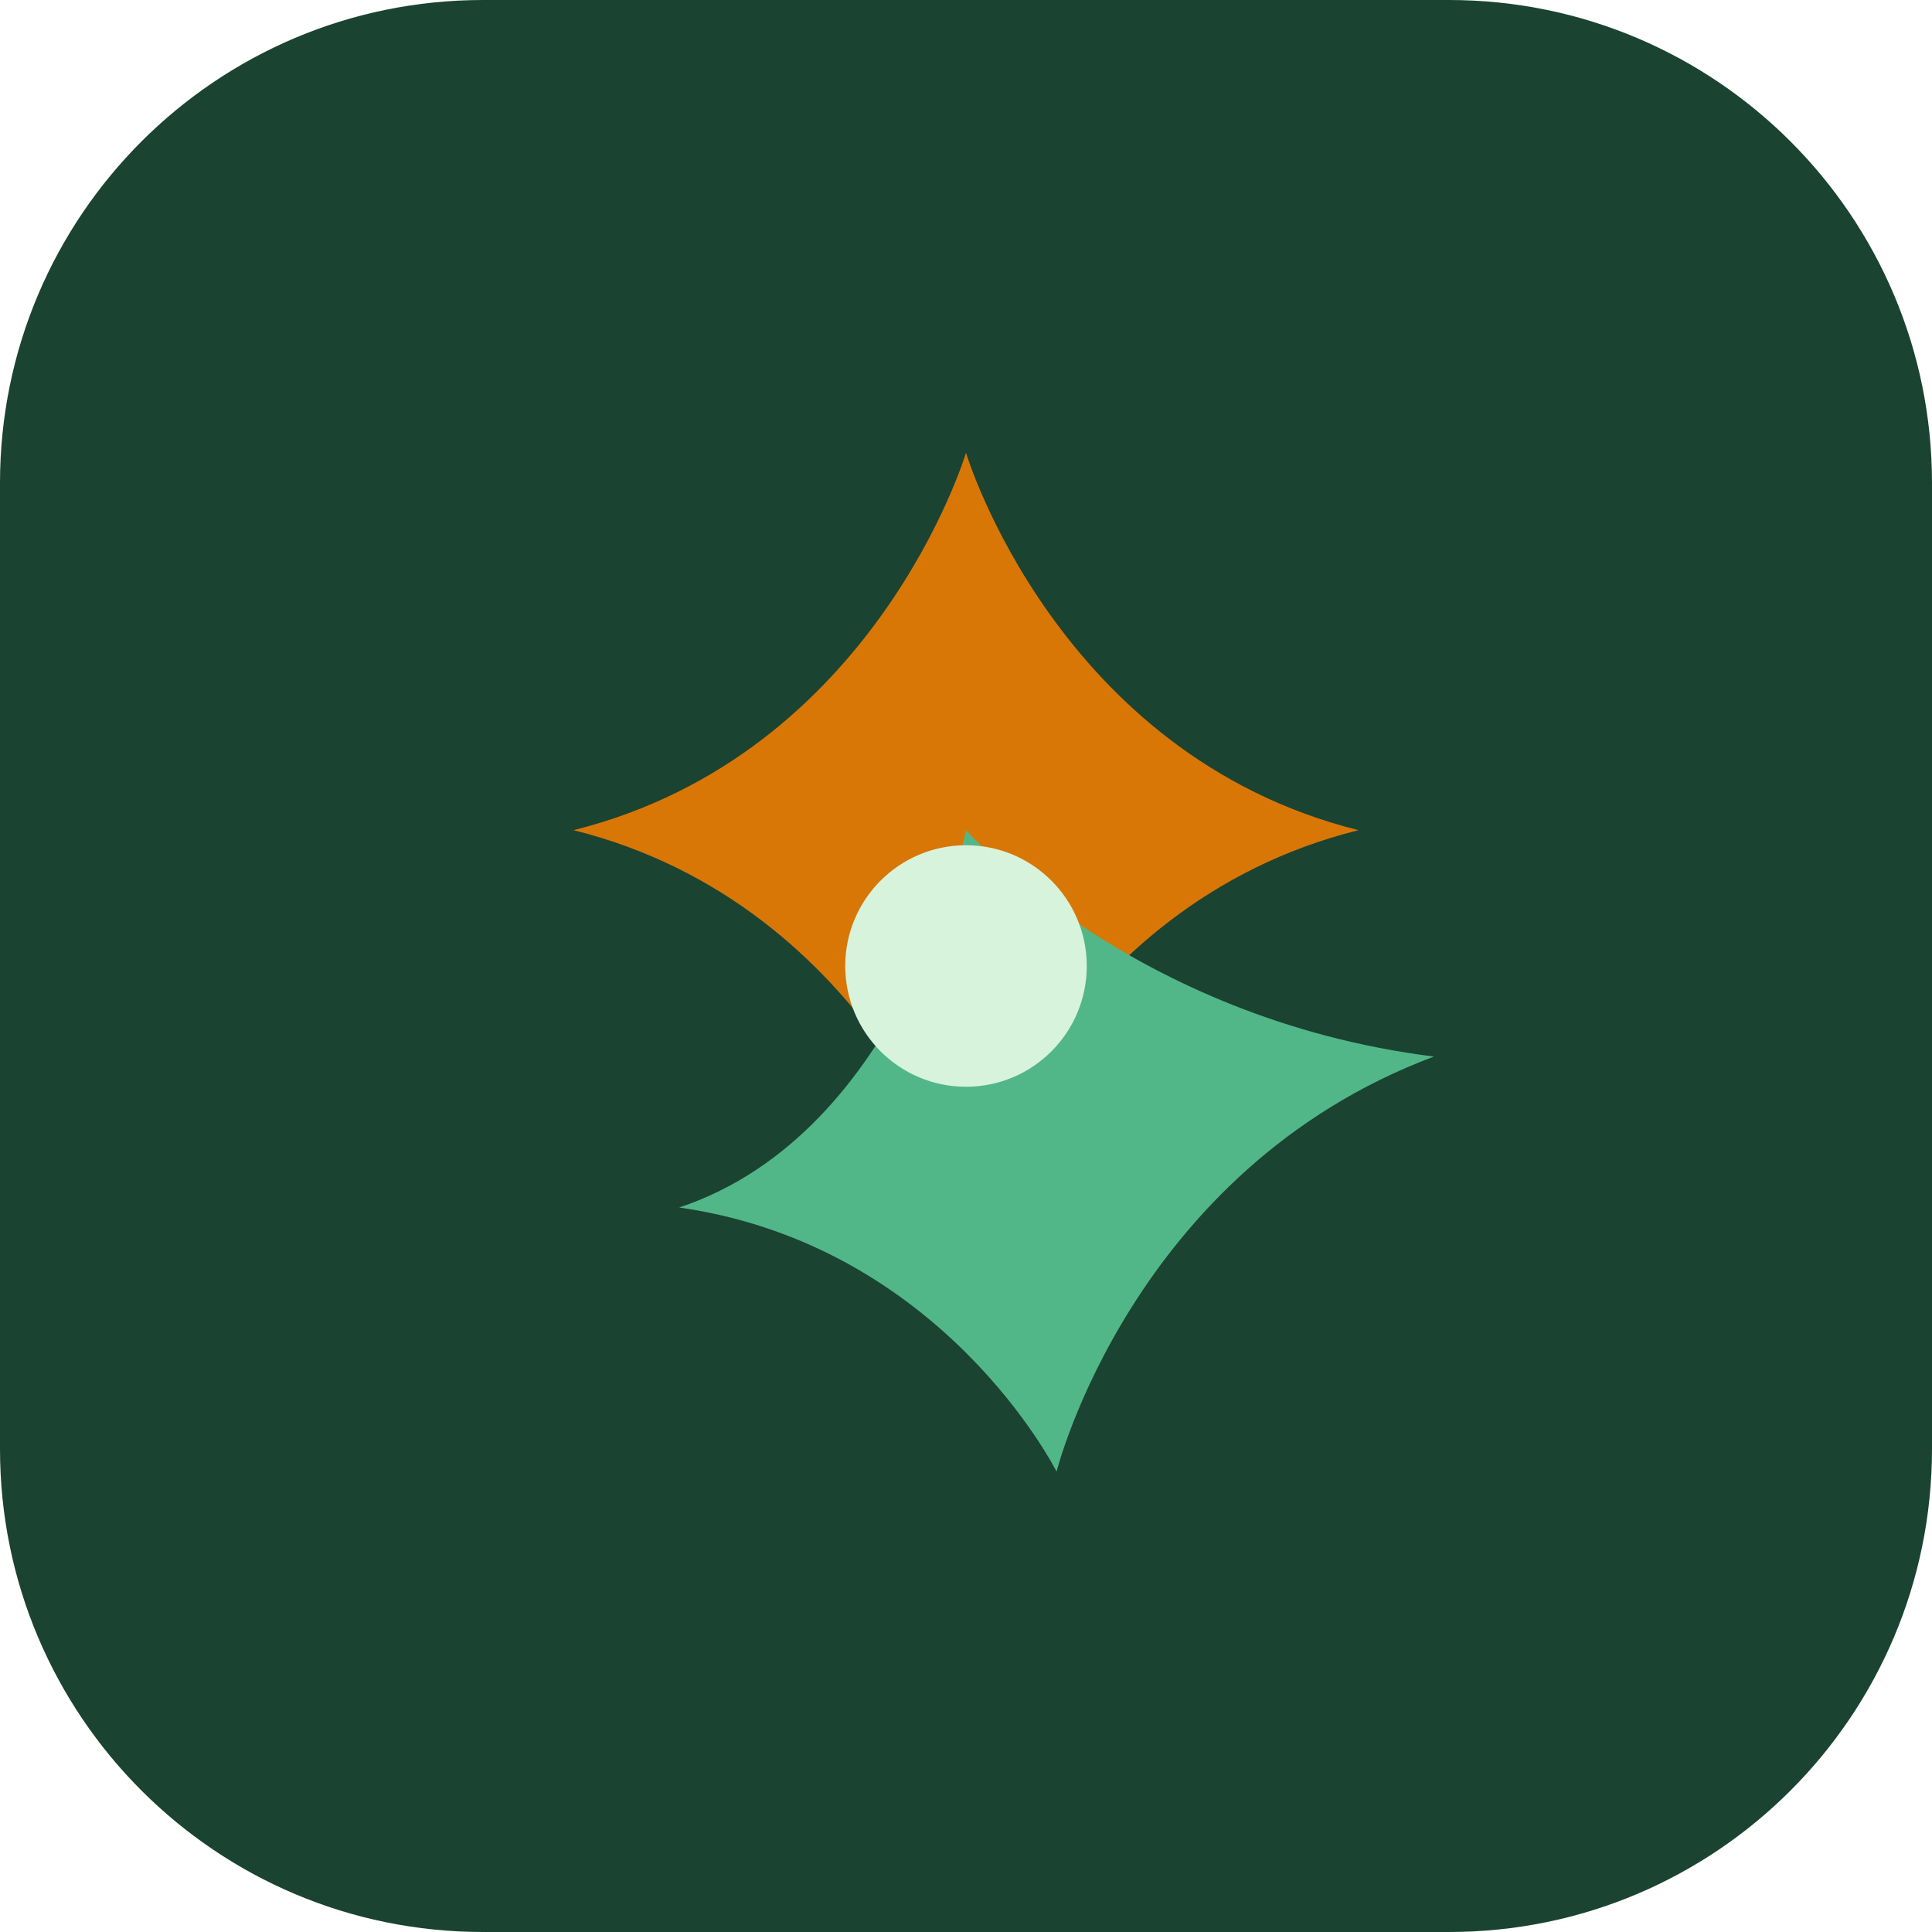
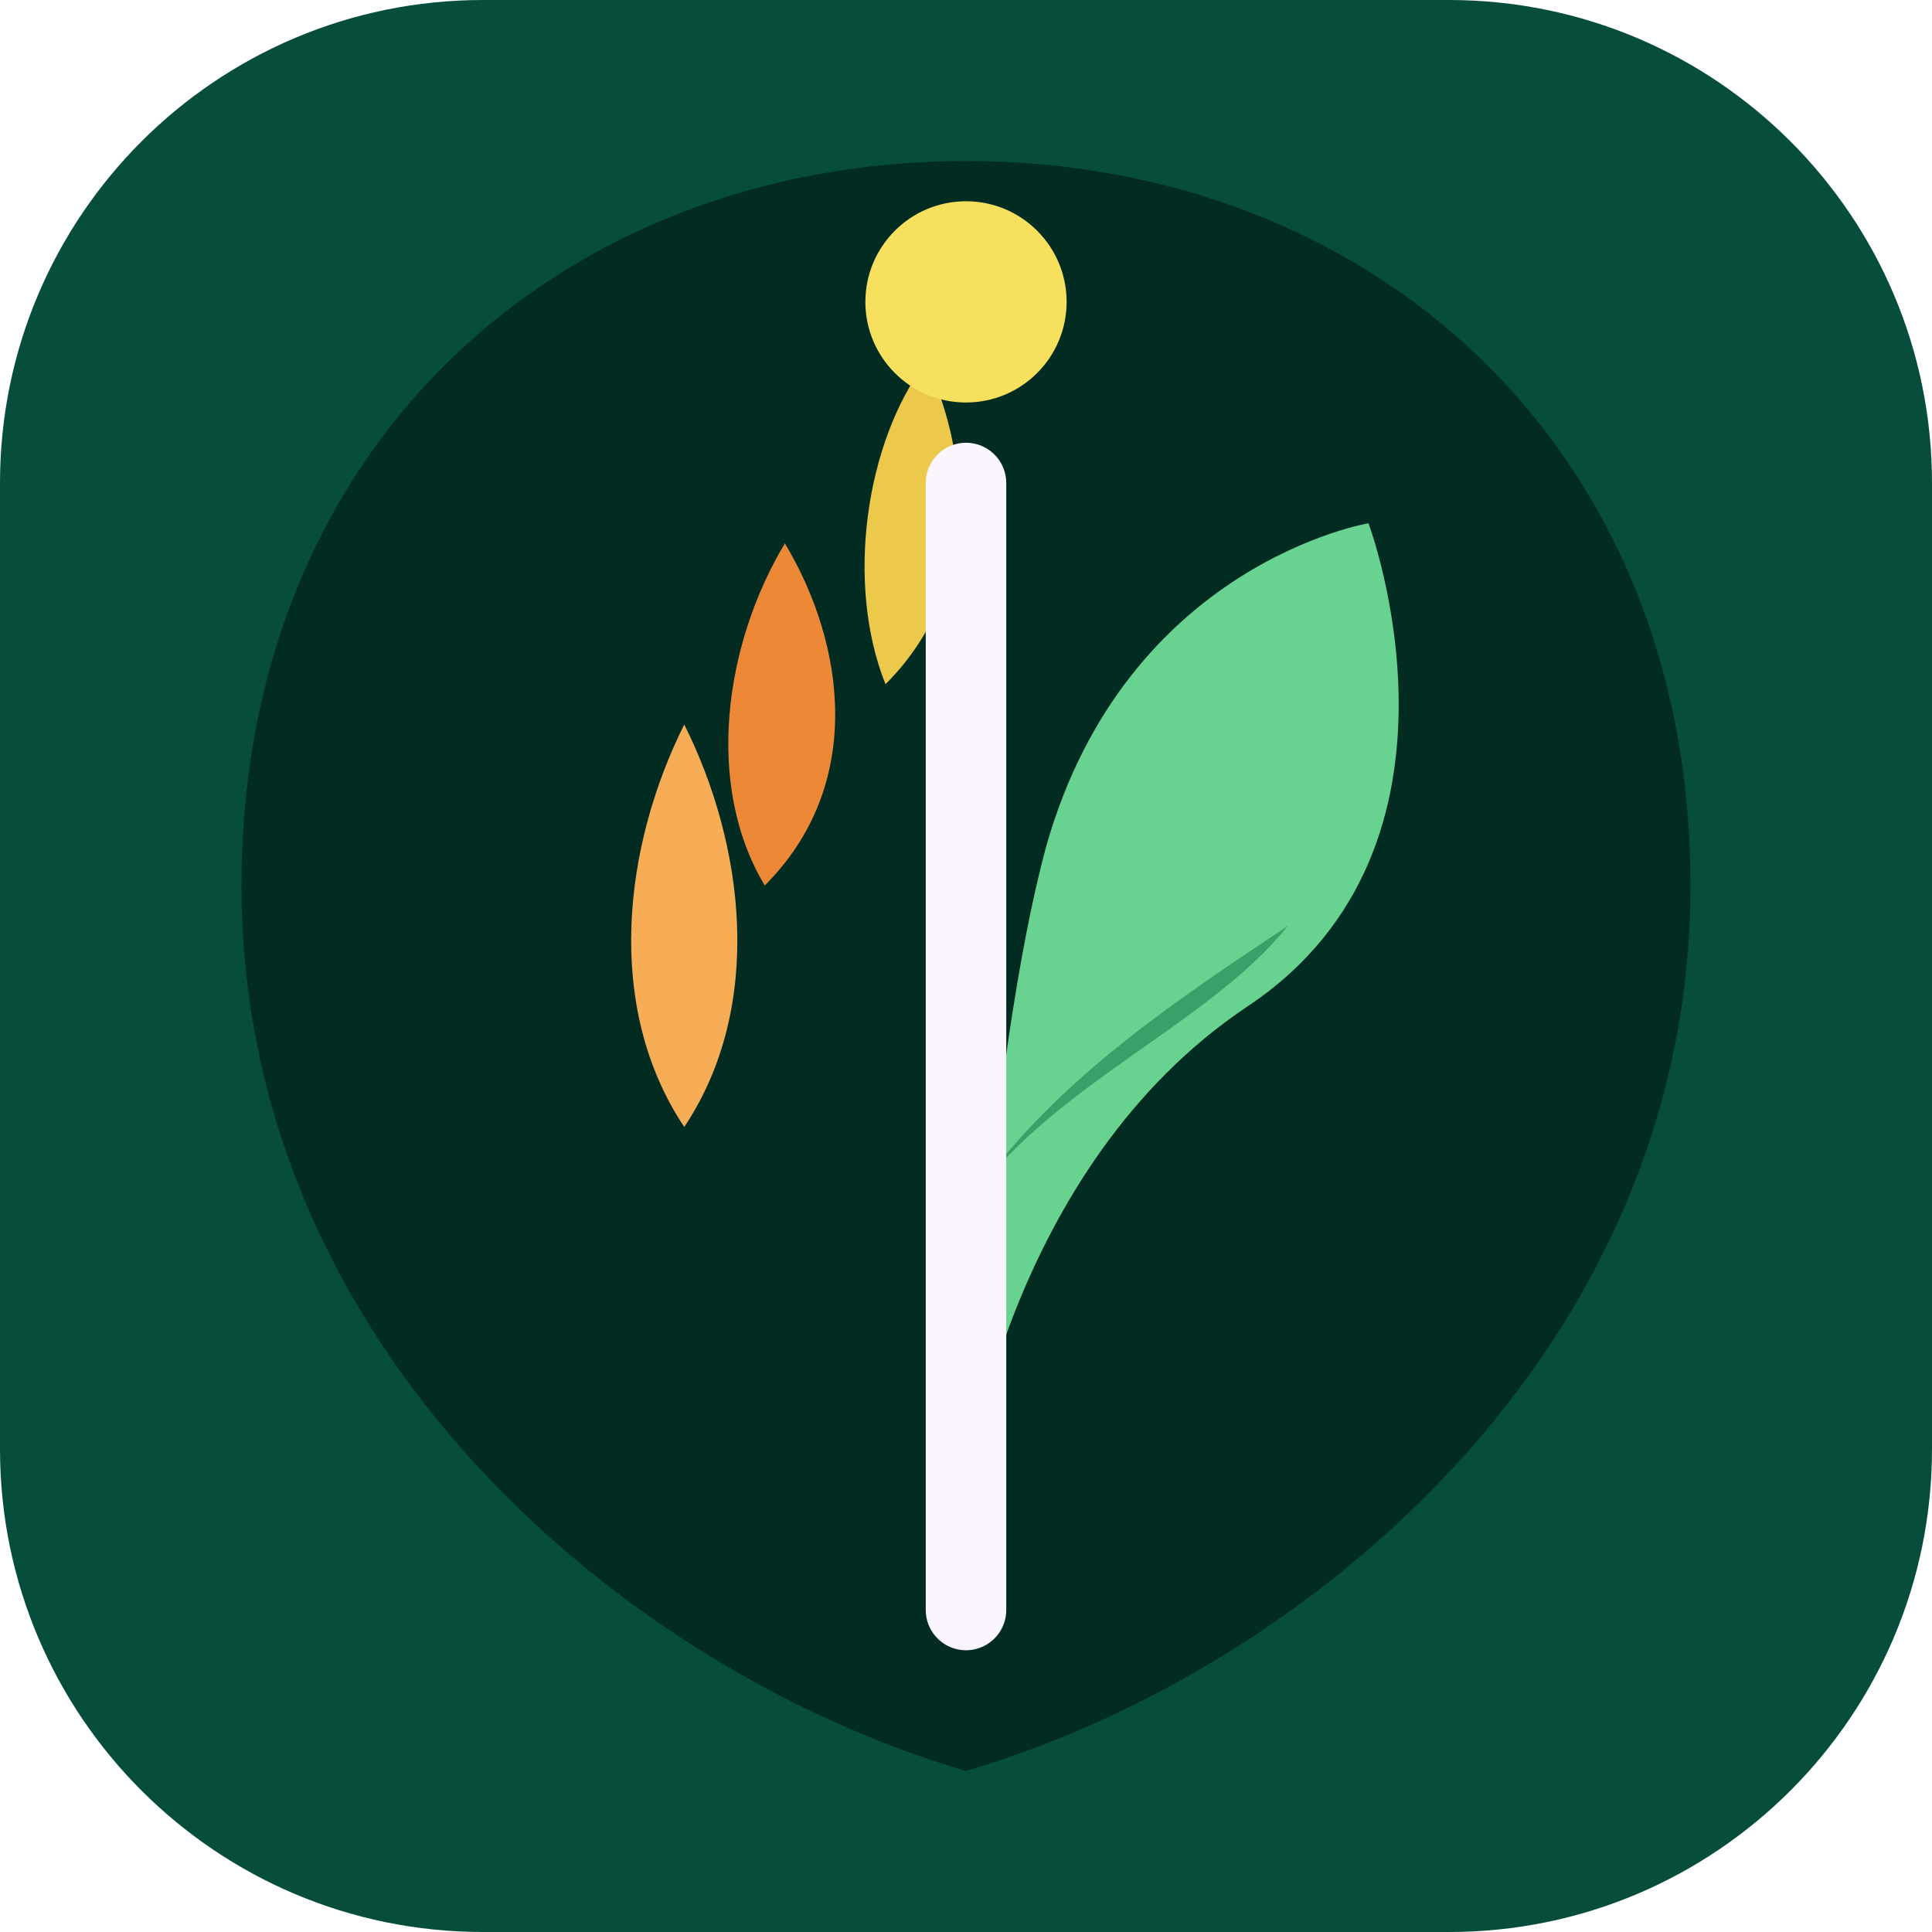
- <svg xmlns="http://www.w3.org/2000/svg" viewBox="0 0 512 512" fill="none">
-   <rect width="512" height="512" rx="128" fill="#1B4332" />
-   <path d="M256 120C256 120 280 200 360 220C280 240 256 320 256 320C256 320 232 240 152 220C232 200 256 120 256 120Z" fill="#D97706" />
-   <path d="M256 220C256 220 300 270 380 280C300 310 280 390 280 390C280 390 250 330 180 320C240 300 256 220 256 220Z" fill="#52B788" />
-   <circle cx="256" cy="256" r="32" fill="#D8F3DC" />
+ <svg xmlns="http://www.w3.org/2000/svg" viewBox="0 0 48 48" fill="none">
+   <rect width="48" height="48" rx="12" fill="#064E3B" />
+   <path d="M24 4C14 4 6 11 6 22C6 33.5 15.5 41.5 24 44C32.5 41.5 42 33.5 42 22C42 11 34 4 24 4Z" fill="#022C22" />
+   <path d="M17 28C15 25 15.5 21 17 18C18.5 21 19 25 17 28Z" fill="#F6AD55" />
+   <path d="M19 22C17.5 19.5 18 16 19.5 13.5C21 16 21.5 19.5 19 22Z" fill="#ED8936" />
+   <path d="M22 17C21 14.5 21.5 11 23 9C24 11 24.5 14.5 22 17Z" fill="#ECC94B" />
+   <path d="M24 37C24 37 25 29 31 25C37 21 34 13 34 13C34 13 28 14 26 21C24.5 26.5 24 37 24 37Z" fill="#68D391" />
+   <path d="M24 30C26 27 30 25.5 32 23C29 25 26 27 24 30Z" fill="#38A169" />
+   <path d="M24 40V12" stroke="#FAF5FF" stroke-width="2" stroke-linecap="round" />
+   <circle cx="24" cy="7.5" r="2.5" fill="#F6E05E" />
</svg>
